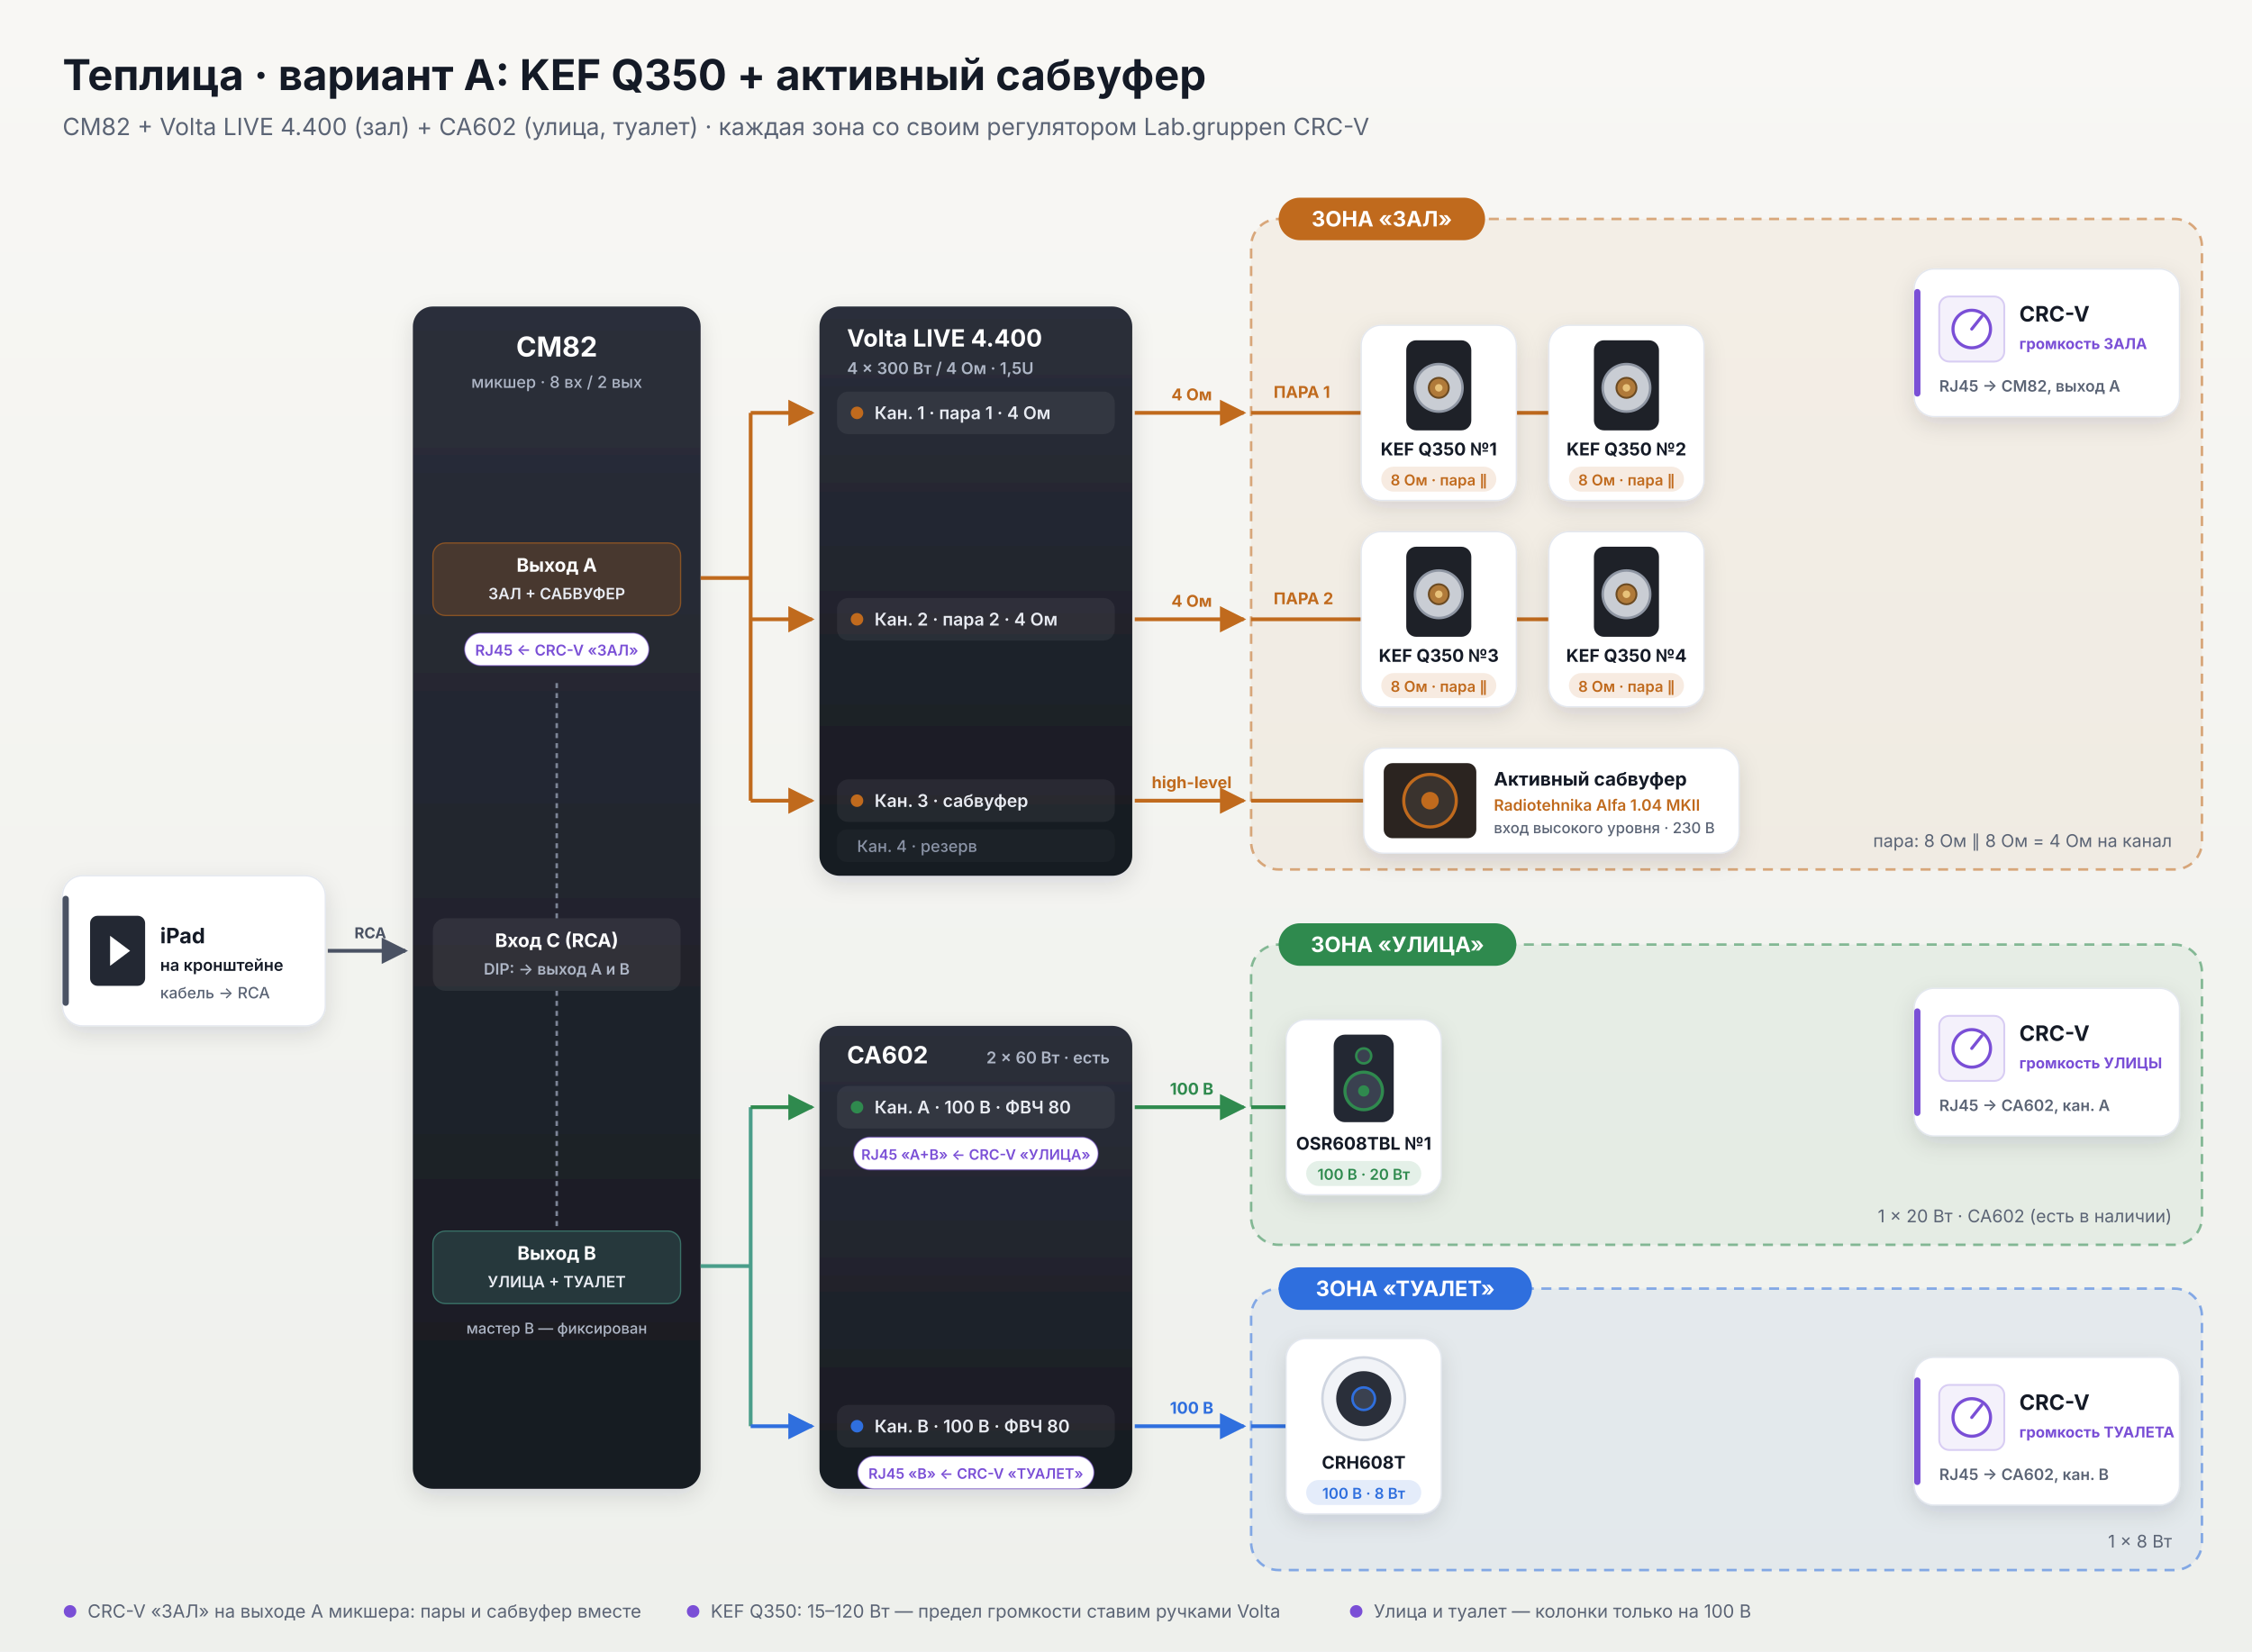
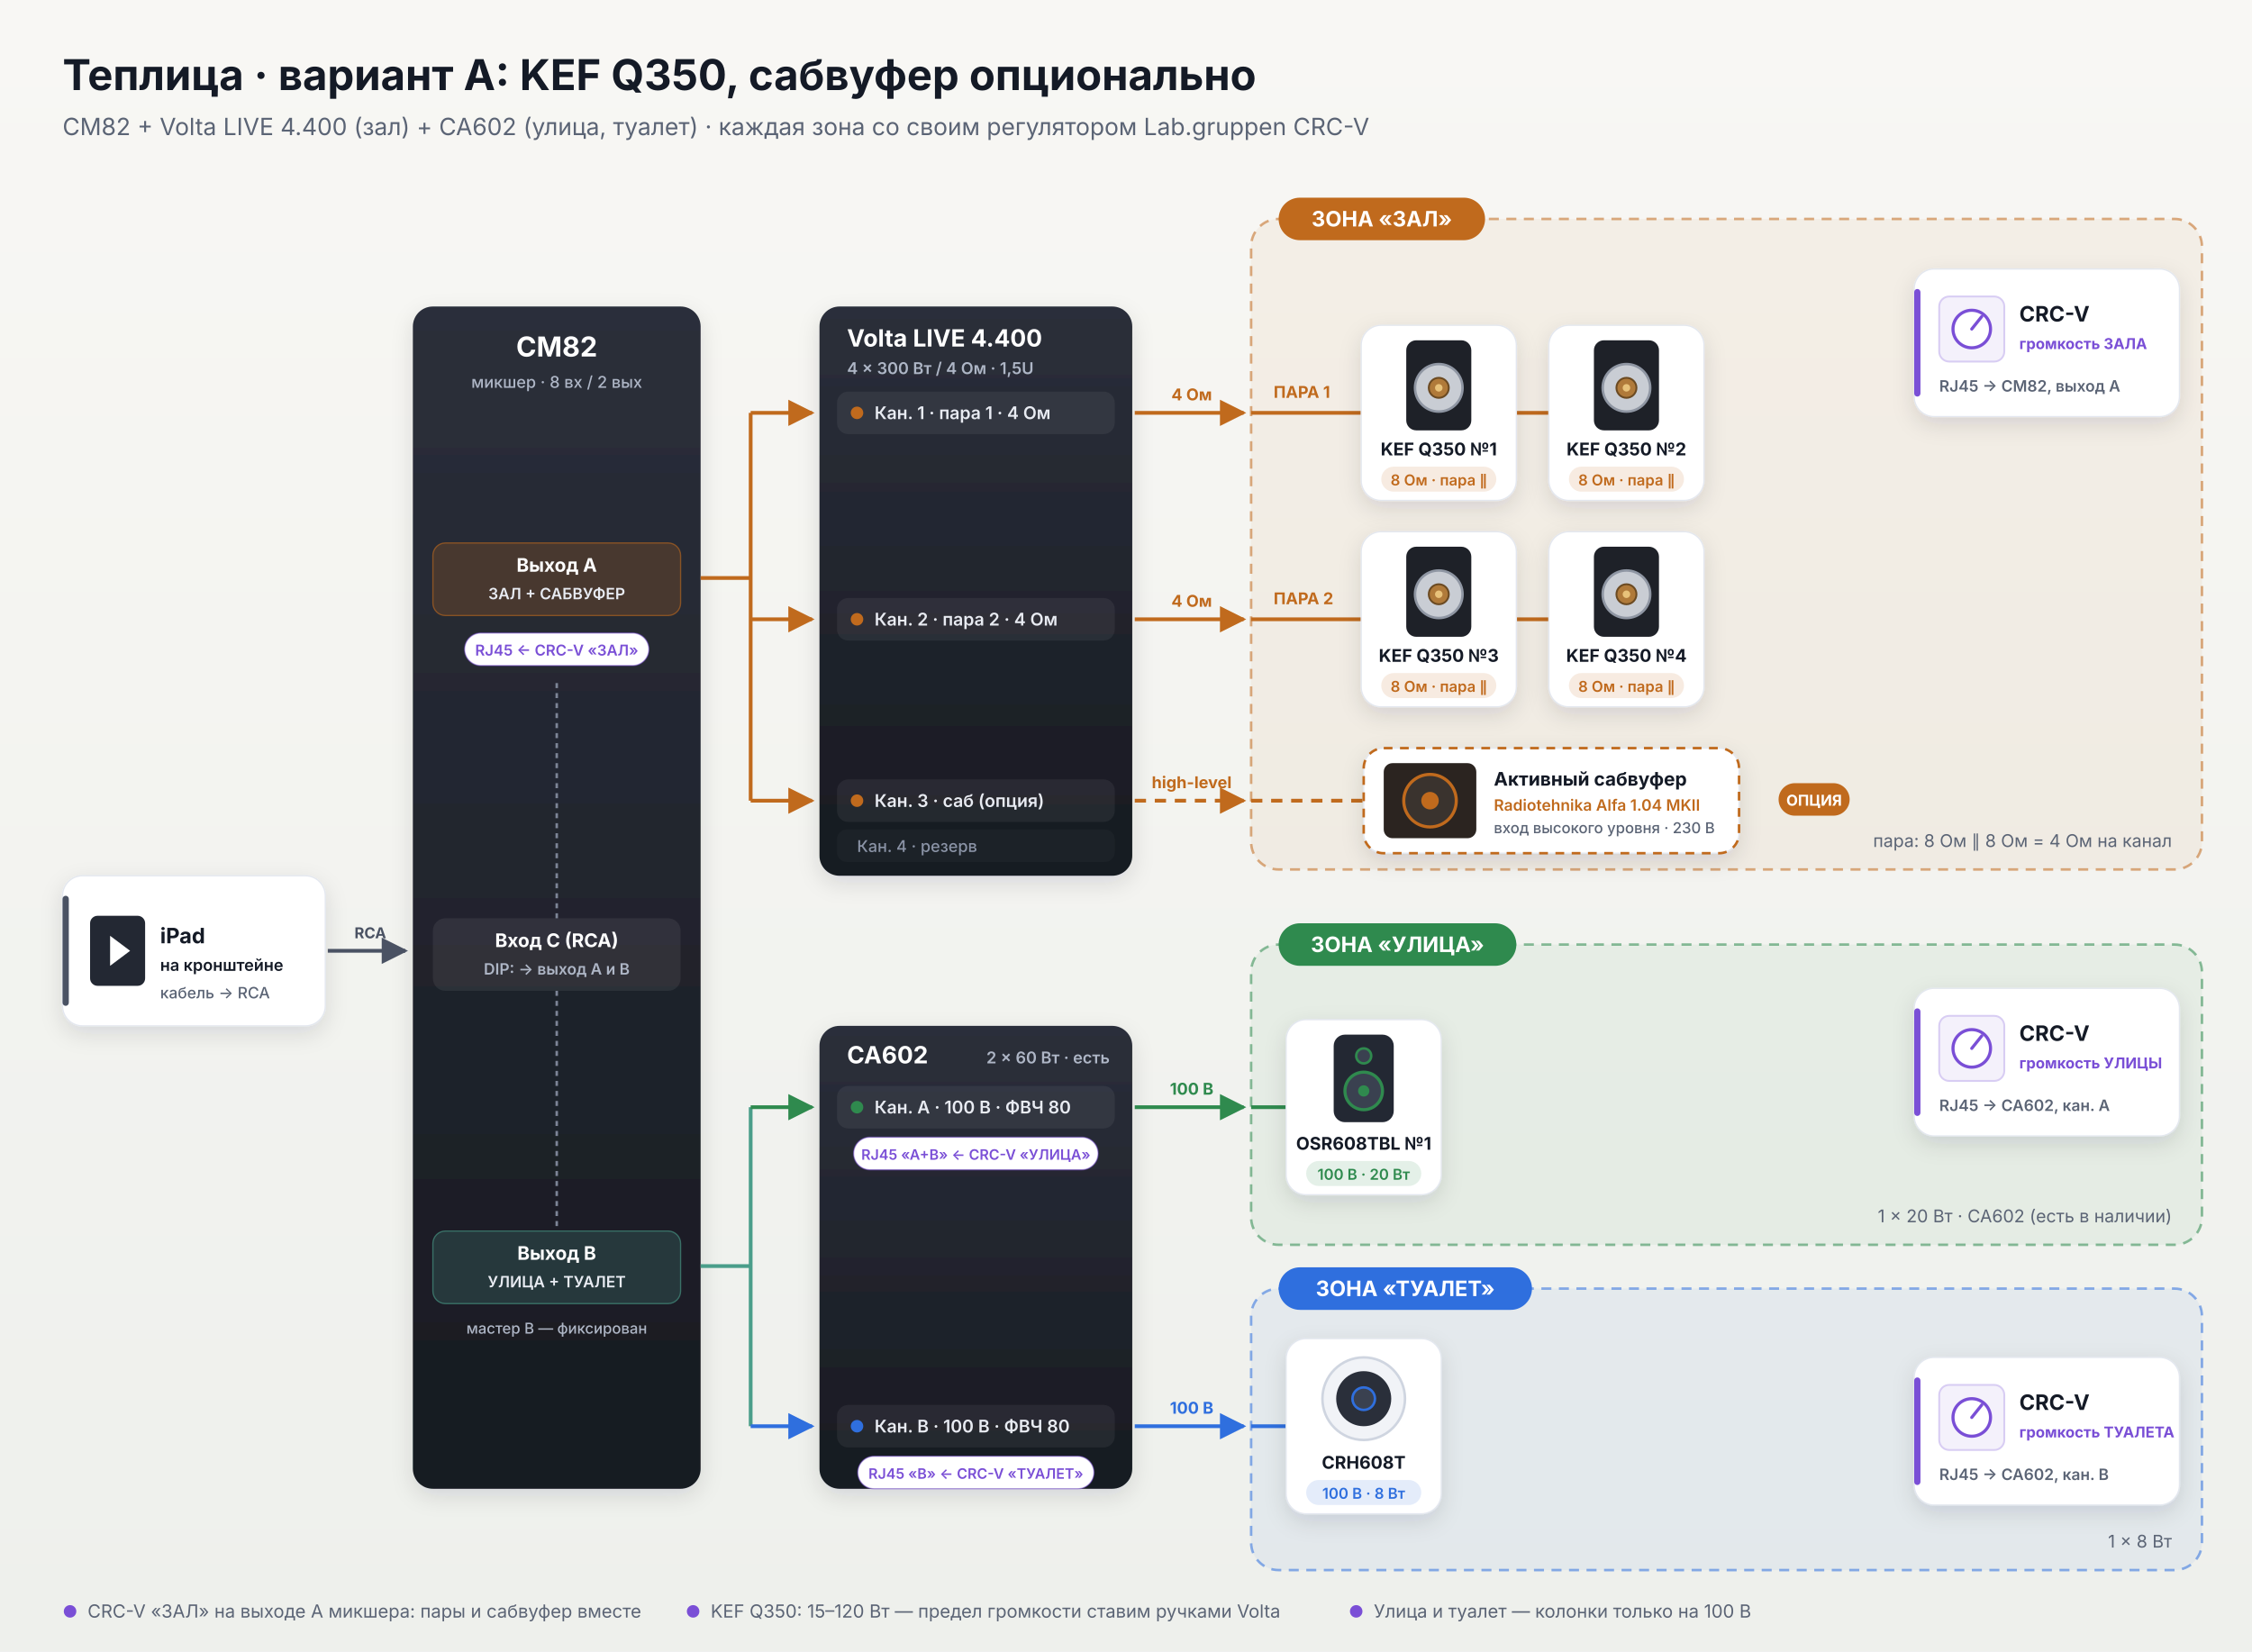
<svg xmlns="http://www.w3.org/2000/svg" width="1800" height="1320" viewBox="0 0 1800 1320" font-family="Inter, 'Segoe UI', Roboto, Arial, sans-serif">
  <defs>
    <linearGradient id="bg" x1="0" y1="0" x2="0" y2="1">
      <stop offset="0" stop-color="#f8f7f4" />
      <stop offset="1" stop-color="#eef0ec" />
    </linearGradient>
    <linearGradient id="amp" x1="0" y1="0" x2="0" y2="1">
      <stop offset="0" stop-color="#2b2f3a" />
      <stop offset="1" stop-color="#171a21" />
    </linearGradient>
    <linearGradient id="wood" x1="0" y1="0" x2="1" y2="1">
      <stop offset="0" stop-color="#9a6337" />
      <stop offset="1" stop-color="#6b3f1f" />
    </linearGradient>
    <filter id="sh" x="-20%" y="-20%" width="140%" height="160%">
      <feDropShadow dx="0" dy="6" stdDeviation="9" flood-color="#1b2433" flood-opacity="0.12" />
    </filter>
    <marker id="arh" viewBox="0 0 10 10" refX="9" refY="5" markerWidth="7" markerHeight="7" orient="auto">
      <path d="M0,0 L10,5 L0,10 z" fill="#c06a1d" />
    </marker>
    <marker id="ars" viewBox="0 0 10 10" refX="9" refY="5" markerWidth="7" markerHeight="7" orient="auto">
      <path d="M0,0 L10,5 L0,10 z" fill="#2f8a4e" />
    </marker>
    <marker id="arw" viewBox="0 0 10 10" refX="9" refY="5" markerWidth="7" markerHeight="7" orient="auto">
      <path d="M0,0 L10,5 L0,10 z" fill="#2f6fde" />
    </marker>
    <marker id="ark" viewBox="0 0 10 10" refX="9" refY="5" markerWidth="7" markerHeight="7" orient="auto">
      <path d="M0,0 L10,5 L0,10 z" fill="#4a5263" />
    </marker>
  </defs>
  <rect width="1800" height="1320" fill="url(#bg)" />
-   <text x="50" y="72" font-size="34" font-weight="700" fill="#141a26">Теплица · вариант A: KEF Q350 + активный сабвуфер</text>
+   <text x="50" y="72" font-size="34" font-weight="700" fill="#141a26">Теплица · вариант A: KEF Q350, сабвуфер опционально</text>
  <text x="50" y="108" font-size="19" fill="#5b6475">CM82 + Volta LIVE 4.400 (зал) + CA602 (улица, туалет) · каждая зона со своим регулятором Lab.gruppen CRC-V</text>
  <rect x="1000" y="175" width="760" height="520" rx="22" fill="#c06a1d" fill-opacity="0.06" stroke="#c06a1d" stroke-opacity="0.55" stroke-width="2" stroke-dasharray="8 6" />
  <rect x="1022" y="158" width="165.0" height="34" rx="17" fill="#c06a1d" />
  <text x="1104.5" y="181" text-anchor="middle" font-size="17" font-weight="700" fill="#ffffff">ЗОНА «ЗАЛ»</text>
  <text x="1736" y="677" text-anchor="end" font-size="14" font-weight="400" fill="#5b6475">пара: 8 Ом ∥ 8 Ом = 4 Ом на канал</text>
  <rect x="1000" y="755" width="760" height="240" rx="22" fill="#2f8a4e" fill-opacity="0.06" stroke="#2f8a4e" stroke-opacity="0.55" stroke-width="2" stroke-dasharray="8 6" />
  <rect x="1022" y="738" width="190.0" height="34" rx="17" fill="#2f8a4e" />
  <text x="1117.0" y="761" text-anchor="middle" font-size="17" font-weight="700" fill="#ffffff">ЗОНА «УЛИЦА»</text>
  <text x="1736" y="977" text-anchor="end" font-size="14" font-weight="400" fill="#5b6475">1 × 20 Вт · CA602 (есть в наличии)</text>
  <rect x="1000" y="1030" width="760" height="225" rx="22" fill="#2f6fde" fill-opacity="0.06" stroke="#2f6fde" stroke-opacity="0.55" stroke-width="2" stroke-dasharray="8 6" />
  <rect x="1022" y="1013" width="202.5" height="34" rx="17" fill="#2f6fde" />
  <text x="1123.25" y="1036" text-anchor="middle" font-size="17" font-weight="700" fill="#ffffff">ЗОНА «ТУАЛЕТ»</text>
  <text x="1736" y="1237" text-anchor="end" font-size="14" font-weight="400" fill="#5b6475">1 × 8 Вт</text>
  <line x1="1000" y1="330" x2="1300" y2="330" stroke="#c06a1d" stroke-width="3" />
  <text x="1018" y="318" text-anchor="start" font-size="13" font-weight="700" fill="#c06a1d">ПАРА 1</text>
  <g filter="url(#sh)">
    <rect x="1088.0" y="260" width="124" height="140" rx="16" fill="#ffffff" stroke="#e3e7ef" />
  </g>
  <rect x="1124" y="272" width="52" height="72" rx="8" fill="#1e2128" />
  <circle cx="1150" cy="310" r="19" fill="#c9cdd4" stroke="#8f96a3" stroke-width="2" />
  <circle cx="1150" cy="310" r="8" fill="#b07a3a" stroke="#6b4a22" stroke-width="1.5" />
  <circle cx="1150" cy="310" r="3" fill="#e8c27a" />
  <text x="1150" y="364" text-anchor="middle" font-size="14" font-weight="700" fill="#141a26">KEF Q350 №1</text>
  <rect x="1104" y="373" width="92" height="20" rx="10" fill="#c06a1d" fill-opacity="0.13" />
  <text x="1150" y="388" text-anchor="middle" font-size="12" font-weight="600" fill="#c06a1d">8 Ом · пара ∥</text>
  <g filter="url(#sh)">
    <rect x="1238.0" y="260" width="124" height="140" rx="16" fill="#ffffff" stroke="#e3e7ef" />
  </g>
  <rect x="1274" y="272" width="52" height="72" rx="8" fill="#1e2128" />
  <circle cx="1300" cy="310" r="19" fill="#c9cdd4" stroke="#8f96a3" stroke-width="2" />
  <circle cx="1300" cy="310" r="8" fill="#b07a3a" stroke="#6b4a22" stroke-width="1.5" />
  <circle cx="1300" cy="310" r="3" fill="#e8c27a" />
  <text x="1300" y="364" text-anchor="middle" font-size="14" font-weight="700" fill="#141a26">KEF Q350 №2</text>
  <rect x="1254" y="373" width="92" height="20" rx="10" fill="#c06a1d" fill-opacity="0.13" />
  <text x="1300" y="388" text-anchor="middle" font-size="12" font-weight="600" fill="#c06a1d">8 Ом · пара ∥</text>
  <line x1="1000" y1="495" x2="1300" y2="495" stroke="#c06a1d" stroke-width="3" />
  <text x="1018" y="483" text-anchor="start" font-size="13" font-weight="700" fill="#c06a1d">ПАРА 2</text>
  <g filter="url(#sh)">
    <rect x="1088.0" y="425" width="124" height="140" rx="16" fill="#ffffff" stroke="#e3e7ef" />
  </g>
  <rect x="1124" y="437" width="52" height="72" rx="8" fill="#1e2128" />
  <circle cx="1150" cy="475" r="19" fill="#c9cdd4" stroke="#8f96a3" stroke-width="2" />
  <circle cx="1150" cy="475" r="8" fill="#b07a3a" stroke="#6b4a22" stroke-width="1.5" />
  <circle cx="1150" cy="475" r="3" fill="#e8c27a" />
  <text x="1150" y="529" text-anchor="middle" font-size="14" font-weight="700" fill="#141a26">KEF Q350 №3</text>
  <rect x="1104" y="538" width="92" height="20" rx="10" fill="#c06a1d" fill-opacity="0.13" />
  <text x="1150" y="553" text-anchor="middle" font-size="12" font-weight="600" fill="#c06a1d">8 Ом · пара ∥</text>
  <g filter="url(#sh)">
    <rect x="1238.0" y="425" width="124" height="140" rx="16" fill="#ffffff" stroke="#e3e7ef" />
  </g>
  <rect x="1274" y="437" width="52" height="72" rx="8" fill="#1e2128" />
  <circle cx="1300" cy="475" r="19" fill="#c9cdd4" stroke="#8f96a3" stroke-width="2" />
  <circle cx="1300" cy="475" r="8" fill="#b07a3a" stroke="#6b4a22" stroke-width="1.5" />
  <circle cx="1300" cy="475" r="3" fill="#e8c27a" />
  <text x="1300" y="529" text-anchor="middle" font-size="14" font-weight="700" fill="#141a26">KEF Q350 №4</text>
  <rect x="1254" y="538" width="92" height="20" rx="10" fill="#c06a1d" fill-opacity="0.13" />
  <text x="1300" y="553" text-anchor="middle" font-size="12" font-weight="600" fill="#c06a1d">8 Ом · пара ∥</text>
-   <line x1="1000" y1="640" x2="1090" y2="640" stroke="#c06a1d" stroke-width="3" />
+   <line x1="1000" y1="640" x2="1090" y2="640" stroke="#c06a1d" stroke-width="3" stroke-dasharray="9 7" />
  <g filter="url(#sh)">
    <rect x="1090" y="598" width="300" height="84" rx="16" fill="#ffffff" stroke="#e3e7ef" />
  </g>
+   <rect x="1090" y="598" width="300" height="84" rx="16" fill="none" stroke="#c06a1d" stroke-width="2" stroke-dasharray="7 6" />
+   <rect x="1421.6" y="626" width="56.8" height="26" rx="13" fill="#c06a1d" />
+   <text x="1450" y="644" text-anchor="middle" font-size="12" font-weight="700" fill="#ffffff">ОПЦИЯ</text>
  <rect x="1106" y="610" width="74" height="60" rx="7" fill="#2b2420" />
  <circle cx="1143" cy="640" r="21" fill="#3a332e" stroke="#c06a1d" stroke-width="2.5" />
  <circle cx="1143" cy="640" r="7" fill="#c06a1d" />
  <text x="1194" y="628" text-anchor="start" font-size="15" font-weight="700" fill="#141a26">Активный сабвуфер</text>
  <text x="1194" y="648" text-anchor="start" font-size="12.5" font-weight="600" fill="#c06a1d">Radiotehnika Alfa 1.04 MKII</text>
  <text x="1194" y="666" text-anchor="start" font-size="12" font-weight="500" fill="#5b6475">вход высокого уровня · 230 В</text>
  <g filter="url(#sh)">
    <rect x="1530" y="215" width="212" height="118" rx="16" fill="#ffffff" stroke="#e3e7ef" />
  </g>
  <rect x="1530" y="231" width="5" height="86" rx="2.5" fill="#7a4fd6" />
  <rect x="1550" y="237" width="52" height="52" rx="8" fill="#f4f1fb" stroke="#d8cdf3" stroke-width="1.5" />
  <circle cx="1576" cy="263" r="15" fill="#ffffff" stroke="#7a4fd6" stroke-width="2.5" />
  <line x1="1576" y1="263" x2="1584" y2="253" stroke="#7a4fd6" stroke-width="2.5" stroke-linecap="round" />
  <text x="1614" y="257" text-anchor="start" font-size="17" font-weight="700" fill="#141a26">CRC-V</text>
  <text x="1614" y="279" text-anchor="start" font-size="12" font-weight="700" fill="#7a4fd6">громкость ЗАЛА</text>
  <text x="1550" y="313" text-anchor="start" font-size="12.5" font-weight="600" fill="#5b6475">RJ45 → CM82, выход A</text>
  <line x1="1000" y1="885" x2="1090" y2="885" stroke="#2f8a4e" stroke-width="3" />
  <g filter="url(#sh)">
    <rect x="1028.0" y="815" width="124" height="140" rx="16" fill="#ffffff" stroke="#e3e7ef" />
  </g>
  <rect x="1066" y="827" width="48" height="70" rx="9" fill="#232833" />
  <circle cx="1090" cy="844" r="6" fill="#3a4150" stroke="#2f8a4e" stroke-width="2" />
  <circle cx="1090" cy="872" r="15" fill="#3a4150" stroke="#2f8a4e" stroke-width="2.5" />
  <circle cx="1090" cy="872" r="4.5" fill="#2f8a4e" />
  <text x="1090" y="919" text-anchor="middle" font-size="14" font-weight="700" fill="#141a26">OSR608TBL №1</text>
  <rect x="1044" y="928" width="92" height="20" rx="10" fill="#2f8a4e" fill-opacity="0.13" />
  <text x="1090" y="943" text-anchor="middle" font-size="12" font-weight="600" fill="#2f8a4e">100 В · 20 Вт</text>
  <g filter="url(#sh)">
    <rect x="1530" y="790" width="212" height="118" rx="16" fill="#ffffff" stroke="#e3e7ef" />
  </g>
  <rect x="1530" y="806" width="5" height="86" rx="2.5" fill="#7a4fd6" />
  <rect x="1550" y="812" width="52" height="52" rx="8" fill="#f4f1fb" stroke="#d8cdf3" stroke-width="1.5" />
  <circle cx="1576" cy="838" r="15" fill="#ffffff" stroke="#7a4fd6" stroke-width="2.5" />
  <line x1="1576" y1="838" x2="1584" y2="828" stroke="#7a4fd6" stroke-width="2.5" stroke-linecap="round" />
  <text x="1614" y="832" text-anchor="start" font-size="17" font-weight="700" fill="#141a26">CRC-V</text>
  <text x="1614" y="854" text-anchor="start" font-size="12" font-weight="700" fill="#7a4fd6">громкость УЛИЦЫ</text>
  <text x="1550" y="888" text-anchor="start" font-size="12.5" font-weight="600" fill="#5b6475">RJ45 → CA602, кан. A</text>
  <line x1="1000" y1="1140" x2="1090" y2="1140" stroke="#2f6fde" stroke-width="3" />
  <g filter="url(#sh)">
    <rect x="1028.0" y="1070" width="124" height="140" rx="16" fill="#ffffff" stroke="#e3e7ef" />
  </g>
  <circle cx="1090" cy="1118" r="33" fill="#f1f3f7" stroke="#cfd5e0" stroke-width="2" />
  <circle cx="1090" cy="1118" r="22" fill="#2a2f3a" />
  <circle cx="1090" cy="1118" r="9" fill="#3a4150" stroke="#2f6fde" stroke-width="2" />
  <text x="1090" y="1174" text-anchor="middle" font-size="14" font-weight="700" fill="#141a26">CRH608T</text>
  <rect x="1044" y="1183" width="92" height="20" rx="10" fill="#2f6fde" fill-opacity="0.13" />
  <text x="1090" y="1198" text-anchor="middle" font-size="12" font-weight="600" fill="#2f6fde">100 В · 8 Вт</text>
  <g filter="url(#sh)">
    <rect x="1530" y="1085" width="212" height="118" rx="16" fill="#ffffff" stroke="#e3e7ef" />
  </g>
  <rect x="1530" y="1101" width="5" height="86" rx="2.5" fill="#7a4fd6" />
  <rect x="1550" y="1107" width="52" height="52" rx="8" fill="#f4f1fb" stroke="#d8cdf3" stroke-width="1.5" />
  <circle cx="1576" cy="1133" r="15" fill="#ffffff" stroke="#7a4fd6" stroke-width="2.5" />
  <line x1="1576" y1="1133" x2="1584" y2="1123" stroke="#7a4fd6" stroke-width="2.5" stroke-linecap="round" />
  <text x="1614" y="1127" text-anchor="start" font-size="17" font-weight="700" fill="#141a26">CRC-V</text>
  <text x="1614" y="1149" text-anchor="start" font-size="12" font-weight="700" fill="#7a4fd6">громкость ТУАЛЕТА</text>
  <text x="1550" y="1183" text-anchor="start" font-size="12.5" font-weight="600" fill="#5b6475">RJ45 → CA602, кан. B</text>
  <g filter="url(#sh)">
    <rect x="655" y="245" width="250" height="455" rx="16" fill="url(#amp)" stroke="none" />
  </g>
  <text x="677" y="277" text-anchor="start" font-size="19" font-weight="700" fill="#ffffff">Volta LIVE 4.400</text>
  <text x="677" y="299" text-anchor="start" font-size="13" font-weight="600" fill="#aeb6c6">4 × 300 Вт / 4 Ом · 1,5U</text>
  <rect x="669" y="313" width="222" height="34" rx="9" fill="#ffffff" fill-opacity="0.06" />
  <circle cx="685" cy="330" r="5" fill="#c06a1d" />
  <text x="699" y="335" text-anchor="start" font-size="14" font-weight="600" fill="#e8ebf2">Кан. 1 · пара 1 · 4 Ом</text>
  <rect x="669" y="478" width="222" height="34" rx="9" fill="#ffffff" fill-opacity="0.06" />
  <circle cx="685" cy="495" r="5" fill="#c06a1d" />
  <text x="699" y="500" text-anchor="start" font-size="14" font-weight="600" fill="#e8ebf2">Кан. 2 · пара 2 · 4 Ом</text>
  <rect x="669" y="623" width="222" height="34" rx="9" fill="#ffffff" fill-opacity="0.06" />
  <circle cx="685" cy="640" r="5" fill="#c06a1d" />
-   <text x="699" y="645" text-anchor="start" font-size="14" font-weight="600" fill="#e8ebf2">Кан. 3 · сабвуфер</text>
+   <text x="699" y="645" text-anchor="start" font-size="14" font-weight="600" fill="#e8ebf2">Кан. 3 · саб (опция)</text>
  <rect x="669" y="663" width="222" height="26" rx="8" fill="#ffffff" fill-opacity="0.03" />
  <text x="685" y="681" text-anchor="start" font-size="13" font-weight="500" fill="#8a93a6">Кан. 4 · резерв</text>
  <line x1="907" y1="330" x2="994" y2="330" stroke="#c06a1d" stroke-width="3" marker-end="url(#arh)" />
  <text x="952.5" y="320" text-anchor="middle" font-size="13" font-weight="700" fill="#c06a1d">4 Ом</text>
  <line x1="907" y1="495" x2="994" y2="495" stroke="#c06a1d" stroke-width="3" marker-end="url(#arh)" />
  <text x="952.5" y="485" text-anchor="middle" font-size="13" font-weight="700" fill="#c06a1d">4 Ом</text>
-   <line x1="907" y1="640" x2="994" y2="640" stroke="#c06a1d" stroke-width="3" marker-end="url(#arh)" />
+   <line x1="907" y1="640" x2="994" y2="640" stroke="#c06a1d" stroke-width="3" stroke-dasharray="9 7" marker-end="url(#arh)" />
  <text x="952.5" y="630" text-anchor="middle" font-size="13" font-weight="700" fill="#c06a1d">high-level</text>
  <g filter="url(#sh)">
    <rect x="655" y="820" width="250" height="370" rx="16" fill="url(#amp)" stroke="none" />
  </g>
  <text x="677" y="850" text-anchor="start" font-size="19" font-weight="700" fill="#ffffff">CA602</text>
  <text x="887" y="850" text-anchor="end" font-size="13" font-weight="600" fill="#aeb6c6">2 × 60 Вт · есть</text>
  <rect x="669" y="868" width="222" height="34" rx="9" fill="#ffffff" fill-opacity="0.06" />
  <circle cx="685" cy="885" r="5" fill="#2f8a4e" />
  <text x="699" y="890" text-anchor="start" font-size="14" font-weight="600" fill="#e8ebf2">Кан. A · 100 В · ФВЧ 80</text>
  <rect x="669" y="1123" width="222" height="34" rx="9" fill="#ffffff" fill-opacity="0.06" />
  <circle cx="685" cy="1140" r="5" fill="#2f6fde" />
  <text x="699" y="1145" text-anchor="start" font-size="14" font-weight="600" fill="#e8ebf2">Кан. B · 100 В · ФВЧ 80</text>
  <line x1="907" y1="885" x2="994" y2="885" stroke="#2f8a4e" stroke-width="3" marker-end="url(#ars)" />
  <text x="952.5" y="875" text-anchor="middle" font-size="13" font-weight="700" fill="#2f8a4e">100 В</text>
  <line x1="907" y1="1140" x2="994" y2="1140" stroke="#2f6fde" stroke-width="3" marker-end="url(#arw)" />
  <text x="952.5" y="1130" text-anchor="middle" font-size="13" font-weight="700" fill="#2f6fde">100 В</text>
  <rect x="682.29" y="909" width="195.42" height="26" rx="13" fill="#ffffff" stroke="#7a4fd6" stroke-opacity="0.5" />
  <text x="780.0" y="927" text-anchor="middle" font-size="11.5" font-weight="600" fill="#7a4fd6">RJ45 «A+B» ← CRC-V «УЛИЦА»</text>
  <rect x="685.625" y="1164" width="188.75" height="26" rx="13" fill="#ffffff" stroke="#7a4fd6" stroke-opacity="0.5" />
  <text x="780.0" y="1182" text-anchor="middle" font-size="11.5" font-weight="600" fill="#7a4fd6">RJ45 «B» ← CRC-V «ТУАЛЕТ»</text>
  <g filter="url(#sh)">
    <rect x="330" y="245" width="230" height="945" rx="16" fill="url(#amp)" stroke="none" />
  </g>
  <text x="445.0" y="285" text-anchor="middle" font-size="22" font-weight="700" fill="#ffffff">CM82</text>
  <text x="445.0" y="310" text-anchor="middle" font-size="13" font-weight="500" fill="#aeb6c6">микшер · 8 вх / 2 вых</text>
  <rect x="346" y="734" width="198" height="58" rx="10" fill="#ffffff" fill-opacity="0.07" />
  <text x="445.0" y="757" text-anchor="middle" font-size="15" font-weight="700" fill="#ffffff">Вход C (RCA)</text>
  <text x="445.0" y="779" text-anchor="middle" font-size="12.5" font-weight="600" fill="#aeb6c6">DIP: → выход A и B</text>
  <rect x="346" y="434" width="198" height="58" rx="10" fill="#c06a1d" fill-opacity="0.22" stroke="#c06a1d" stroke-opacity="0.6" />
  <text x="445.0" y="457" text-anchor="middle" font-size="15" font-weight="700" fill="#ffffff">Выход A</text>
  <text x="445.0" y="479" text-anchor="middle" font-size="12.5" font-weight="600" fill="#e8ebf2">ЗАЛ + САБВУФЕР</text>
  <rect x="346" y="984" width="198" height="58" rx="10" fill="#4a9e8a" fill-opacity="0.22" stroke="#4a9e8a" stroke-opacity="0.6" />
  <text x="445.0" y="1007" text-anchor="middle" font-size="15" font-weight="700" fill="#ffffff">Выход B</text>
  <text x="445.0" y="1029" text-anchor="middle" font-size="12.5" font-weight="600" fill="#e8ebf2">УЛИЦА + ТУАЛЕТ</text>
  <path d="M445.0 734 L445.0 542" stroke="#7d8597" stroke-width="2" stroke-dasharray="4 4" />
  <path d="M445.0 792 L445.0 982" stroke="#7d8597" stroke-width="2" stroke-dasharray="4 4" />
  <text x="445.0" y="1066" text-anchor="middle" font-size="12" font-weight="500" fill="#aeb6c6">мастер B — фиксирован</text>
  <rect x="371.36" y="506" width="147.28" height="26" rx="13" fill="#ffffff" stroke="#7a4fd6" stroke-opacity="0.5" />
  <text x="445.0" y="524" text-anchor="middle" font-size="12" font-weight="600" fill="#7a4fd6">RJ45 ← CRC-V «ЗАЛ»</text>
  <line x1="560" y1="462" x2="600" y2="462" stroke="#c06a1d" stroke-width="3" />
  <line x1="600" y1="330" x2="600" y2="640" stroke="#c06a1d" stroke-width="3" />
  <line x1="600" y1="330" x2="649" y2="330" stroke="#c06a1d" stroke-width="3" marker-end="url(#arh)" />
  <line x1="600" y1="495" x2="649" y2="495" stroke="#c06a1d" stroke-width="3" marker-end="url(#arh)" />
  <line x1="600" y1="640" x2="649" y2="640" stroke="#c06a1d" stroke-width="3" marker-end="url(#arh)" />
  <line x1="560" y1="1012" x2="600" y2="1012" stroke="#4a9e8a" stroke-width="3" />
  <line x1="600" y1="885" x2="600" y2="1140" stroke="#4a9e8a" stroke-width="3" />
  <line x1="600" y1="885" x2="649" y2="885" stroke="#2f8a4e" stroke-width="3" marker-end="url(#ars)" />
  <line x1="600" y1="1140" x2="649" y2="1140" stroke="#2f6fde" stroke-width="3" marker-end="url(#arw)" />
  <g filter="url(#sh)">
    <rect x="50" y="700" width="210" height="120" rx="16" fill="#ffffff" stroke="#e3e7ef" />
  </g>
  <rect x="50" y="716" width="5" height="88" rx="2.5" fill="#4a5263" />
  <rect x="72" y="732" width="44" height="56" rx="6" fill="#232833" />
  <polygon points="88,748 104,760 88,772" fill="#ffffff" />
  <text x="128" y="754" text-anchor="start" font-size="17" font-weight="700" fill="#141a26">iPad</text>
  <text x="128" y="776" text-anchor="start" font-size="13" font-weight="600" fill="#141a26">на кронштейне</text>
  <text x="128" y="798" text-anchor="start" font-size="12.5" font-weight="500" fill="#5b6475">кабель → RCA</text>
  <line x1="262" y1="760" x2="324" y2="760" stroke="#4a5263" stroke-width="3" marker-end="url(#ark)" />
  <text x="296" y="750" text-anchor="middle" font-size="12" font-weight="700" fill="#4a5263">RCA</text>
  <circle cx="56" cy="1288" r="5" fill="#7a4fd6" />
  <text x="70" y="1293" text-anchor="start" font-size="14.5" font-weight="400" fill="#5b6475">CRC-V «ЗАЛ» на выходе A микшера: пары и сабвуфер вместе</text>
  <circle cx="554" cy="1288" r="5" fill="#7a4fd6" />
  <text x="568" y="1293" text-anchor="start" font-size="14.5" font-weight="400" fill="#5b6475">KEF Q350: 15–120 Вт — предел громкости ставим ручками Volta</text>
  <circle cx="1084" cy="1288" r="5" fill="#7a4fd6" />
  <text x="1098" y="1293" text-anchor="start" font-size="14.5" font-weight="400" fill="#5b6475">Улица и туалет — колонки только на 100 В</text>
</svg>
